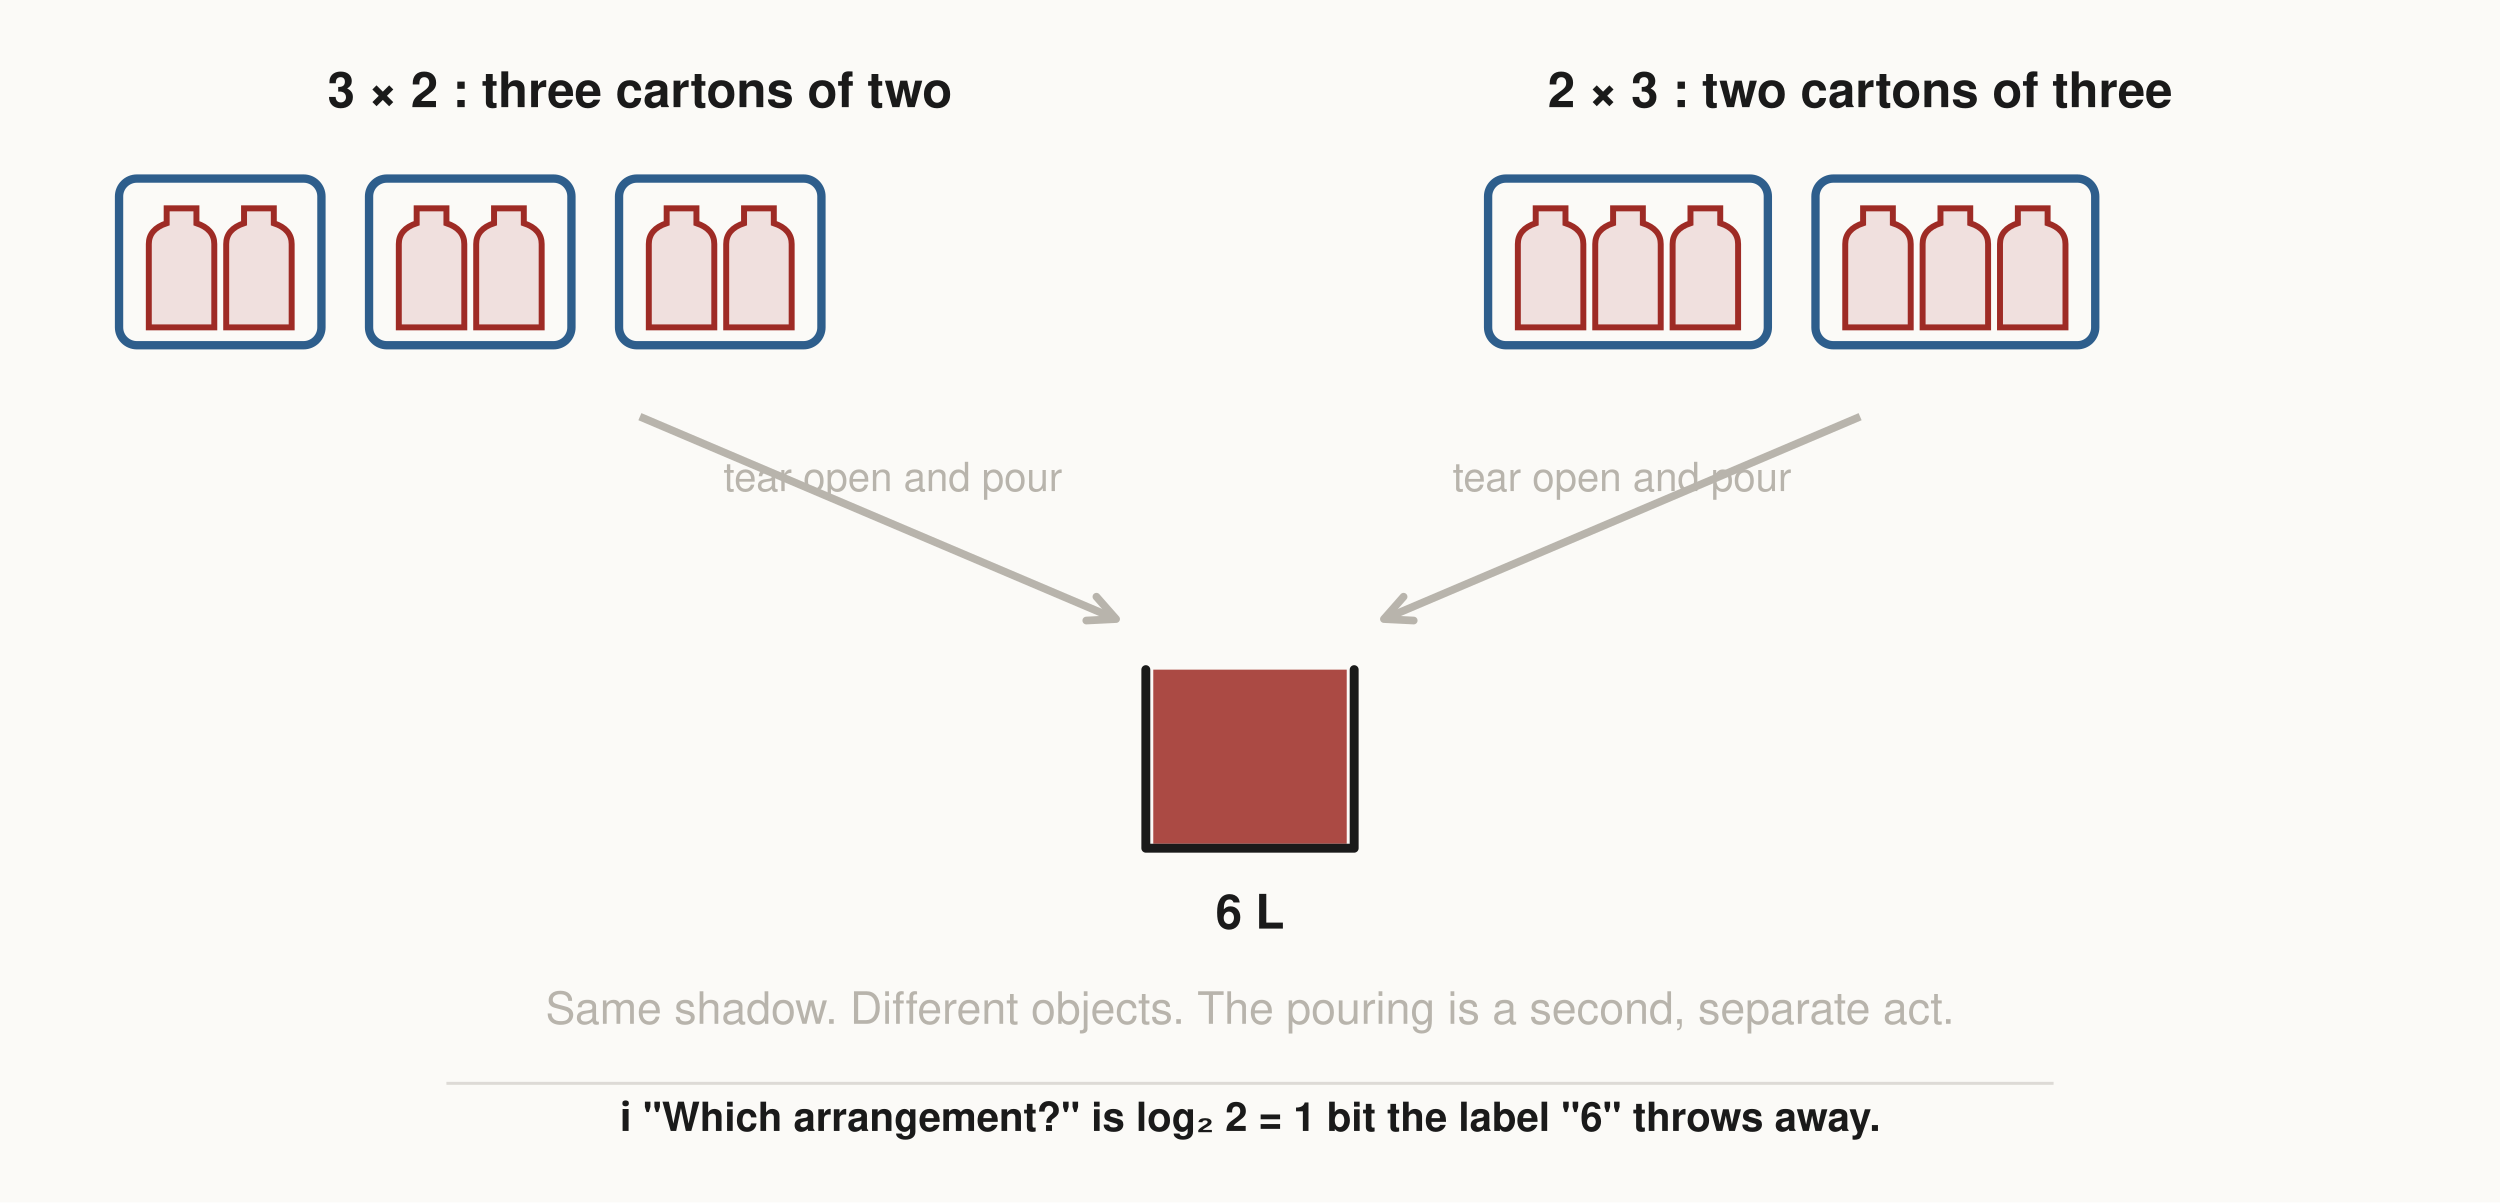
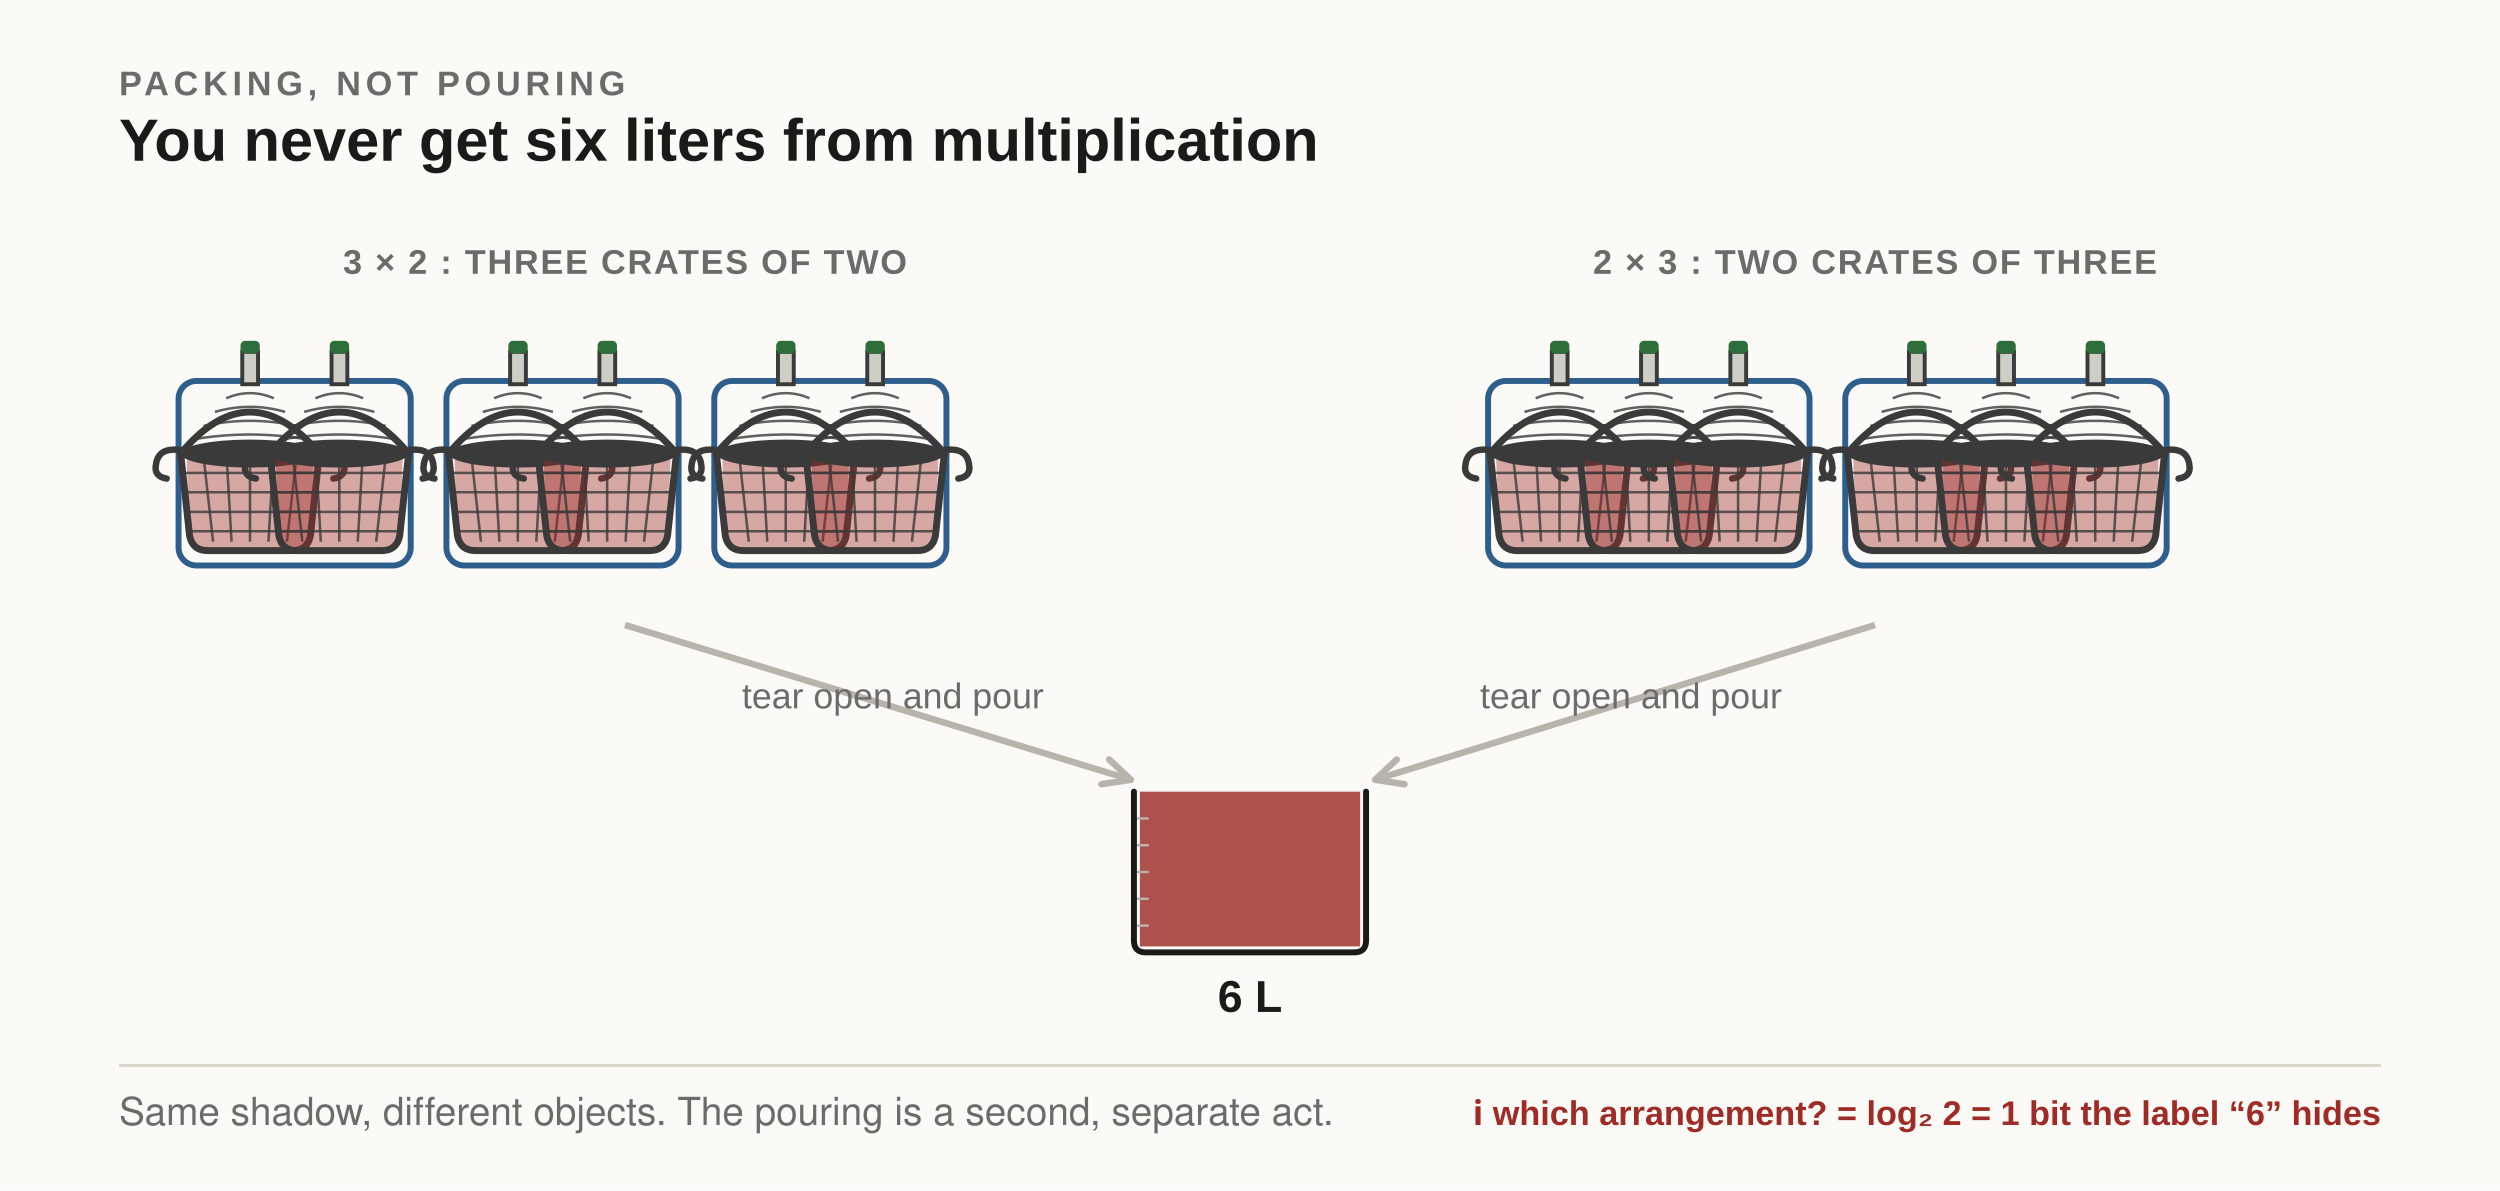
- <svg xmlns="http://www.w3.org/2000/svg" viewBox="0 0 840 404" font-family="'Helvetica Neue', 'Arial Narrow', Helvetica, Arial, sans-serif">
-   <rect width="840" height="404" fill="#FBFAF7" />
-   <text x="215" y="36" font-size="16.5" fill="#1A1A1A" text-anchor="middle" font-weight="bold" style="font-variant-numeric:tabular-nums">3 × 2 : three cartons of two</text>
-   <rect x="40" y="60" width="68.0" height="56.0" rx="6" fill="none" stroke="#2E5E8C" stroke-width="2.8" />
-   <path d="M 50.0 110.0 L 50.0 82.0 Q 50.0 77.0 56.0 75.0 L 56.0 70.0 L 66.0 70.0 L 66.0 75.0 Q 72.0 77.0 72.0 82.0 L 72.0 110.0 Z" fill="#F0E0DE" stroke="#9E2B25" stroke-width="2" />
-   <path d="M 76.0 110.0 L 76.0 82.0 Q 76.0 77.0 82.0 75.0 L 82.0 70.0 L 92.0 70.0 L 92.0 75.0 Q 98.0 77.0 98.0 82.0 L 98.0 110.0 Z" fill="#F0E0DE" stroke="#9E2B25" stroke-width="2" />
-   <rect x="124.0" y="60" width="68.0" height="56.0" rx="6" fill="none" stroke="#2E5E8C" stroke-width="2.8" />
-   <path d="M 134.0 110.0 L 134.0 82.0 Q 134.0 77.0 140.0 75.0 L 140.0 70.0 L 150.0 70.0 L 150.0 75.0 Q 156.0 77.0 156.0 82.0 L 156.0 110.0 Z" fill="#F0E0DE" stroke="#9E2B25" stroke-width="2" />
-   <path d="M 160.0 110.0 L 160.0 82.0 Q 160.0 77.0 166.0 75.0 L 166.0 70.0 L 176.0 70.0 L 176.0 75.0 Q 182.0 77.0 182.0 82.0 L 182.0 110.0 Z" fill="#F0E0DE" stroke="#9E2B25" stroke-width="2" />
-   <rect x="208.0" y="60" width="68.0" height="56.0" rx="6" fill="none" stroke="#2E5E8C" stroke-width="2.8" />
-   <path d="M 218.0 110.0 L 218.0 82.0 Q 218.0 77.0 224.0 75.0 L 224.0 70.0 L 234.0 70.0 L 234.0 75.0 Q 240.0 77.0 240.0 82.0 L 240.0 110.0 Z" fill="#F0E0DE" stroke="#9E2B25" stroke-width="2" />
-   <path d="M 244.0 110.0 L 244.0 82.0 Q 244.0 77.0 250.0 75.0 L 250.0 70.0 L 260.0 70.0 L 260.0 75.0 Q 266.0 77.0 266.0 82.0 L 266.0 110.0 Z" fill="#F0E0DE" stroke="#9E2B25" stroke-width="2" />
-   <text x="625" y="36" font-size="16.5" fill="#1A1A1A" text-anchor="middle" font-weight="bold" style="font-variant-numeric:tabular-nums">2 × 3 : two cartons of three</text>
-   <rect x="500" y="60" width="94.0" height="56.0" rx="6" fill="none" stroke="#2E5E8C" stroke-width="2.8" />
-   <path d="M 510.0 110.0 L 510.0 82.0 Q 510.0 77.0 516.0 75.0 L 516.0 70.0 L 526.0 70.0 L 526.0 75.0 Q 532.0 77.0 532.0 82.0 L 532.0 110.0 Z" fill="#F0E0DE" stroke="#9E2B25" stroke-width="2" />
-   <path d="M 536.0 110.0 L 536.0 82.0 Q 536.0 77.0 542.0 75.0 L 542.0 70.0 L 552.0 70.0 L 552.0 75.0 Q 558.0 77.0 558.0 82.0 L 558.0 110.0 Z" fill="#F0E0DE" stroke="#9E2B25" stroke-width="2" />
-   <path d="M 562.0 110.0 L 562.0 82.0 Q 562.0 77.0 568.0 75.0 L 568.0 70.0 L 578.0 70.0 L 578.0 75.0 Q 584.0 77.0 584.0 82.0 L 584.0 110.0 Z" fill="#F0E0DE" stroke="#9E2B25" stroke-width="2" />
-   <rect x="610.0" y="60" width="94.0" height="56.0" rx="6" fill="none" stroke="#2E5E8C" stroke-width="2.8" />
-   <path d="M 620.0 110.0 L 620.0 82.0 Q 620.0 77.0 626.0 75.0 L 626.0 70.0 L 636.0 70.0 L 636.0 75.0 Q 642.0 77.0 642.0 82.0 L 642.0 110.0 Z" fill="#F0E0DE" stroke="#9E2B25" stroke-width="2" />
-   <path d="M 646.0 110.0 L 646.0 82.0 Q 646.0 77.0 652.0 75.0 L 652.0 70.0 L 662.0 70.0 L 662.0 75.0 Q 668.0 77.0 668.0 82.0 L 668.0 110.0 Z" fill="#F0E0DE" stroke="#9E2B25" stroke-width="2" />
-   <path d="M 672.0 110.0 L 672.0 82.0 Q 672.0 77.0 678.0 75.0 L 678.0 70.0 L 688.0 70.0 L 688.0 75.0 Q 694.0 77.0 694.0 82.0 L 694.0 110.0 Z" fill="#F0E0DE" stroke="#9E2B25" stroke-width="2" />
-   <line x1="215" y1="140" x2="375" y2="208" stroke="#B8B4AC" stroke-width="2.6" />
-   <path d="M 375 208 L 365.0 208.5 M 375 208 L 368.4 200.5" stroke="#B8B4AC" stroke-width="2.6" fill="none" stroke-linecap="round" />
-   <line x1="625" y1="140" x2="465" y2="208" stroke="#B8B4AC" stroke-width="2.6" />
-   <path d="M 465 208 L 471.6 200.5 M 465 208 L 475.0 208.5" stroke="#B8B4AC" stroke-width="2.6" fill="none" stroke-linecap="round" />
-   <text x="300" y="165" font-size="13.5" fill="#B8B4AC" text-anchor="middle" font-weight="normal" style="font-variant-numeric:tabular-nums">tear open and pour</text>
-   <text x="545" y="165" font-size="13.5" fill="#B8B4AC" text-anchor="middle" font-weight="normal" style="font-variant-numeric:tabular-nums">tear open and pour</text>
-   <rect x="387.5" y="225" width="65" height="58.5" fill="#9E2B25" opacity="0.85" />
-   <path d="M 385 225 L 385 285 L 455 285 L 455 225" fill="none" stroke="#1A1A1A" stroke-width="3" stroke-linejoin="round" stroke-linecap="round" />
-   <text x="420" y="312" font-size="16" fill="#1A1A1A" text-anchor="middle" font-weight="bold" style="font-variant-numeric:tabular-nums">6 L</text>
-   <text x="420" y="344" font-size="15" fill="#B8B4AC" text-anchor="middle" font-weight="normal" style="font-variant-numeric:tabular-nums">Same shadow. Different objects. The pouring is a second, separate act.</text>
-   <line x1="150.0" y1="364" x2="690.0" y2="364" stroke="#B8B4AC" stroke-width="1" opacity="0.45" />
-   <text x="420" y="380" font-size="13.5" fill="#1A1A1A" text-anchor="middle" font-weight="bold" style="font-variant-numeric:tabular-nums">ℹ  "Which arrangement?" is log₂ 2 = 1 bit the label "6" throws away.</text>
+ <svg xmlns="http://www.w3.org/2000/svg" viewBox="0 0 840 400" font-family="'Helvetica Neue', 'Arial Narrow', Helvetica, Arial, sans-serif">
+   <rect width="840" height="400" fill="#FBFAF7" />
+   <text x="40" y="32" font-size="11.5" fill="#6B6B6B" text-anchor="start" font-weight="bold" font-family="'Helvetica Neue Condensed', 'Arial Narrow', 'Helvetica Neue', Arial, sans-serif" letter-spacing="1.6" style="font-variant-numeric:tabular-nums">PACKING, NOT POURING</text>
+   <text x="40" y="54" font-size="20" fill="#1A1A1A" text-anchor="start" font-weight="bold" font-family="'Helvetica Neue Condensed', 'Arial Narrow', 'Helvetica Neue', Arial, sans-serif" style="font-variant-numeric:tabular-nums">You never get six liters from multiplication</text>
+   <text x="210" y="92" font-size="11.5" fill="#6B6B6B" text-anchor="middle" font-weight="bold" font-family="'Helvetica Neue Condensed', 'Arial Narrow', 'Helvetica Neue', Arial, sans-serif" letter-spacing="0.6" style="font-variant-numeric:tabular-nums">3 × 2 : THREE CRATES OF TWO</text>
+   <rect x="60.0" y="128.0" width="78.0" height="62.0" rx="6" fill="none" stroke="#2E5E8C" stroke-width="2" />
+   <path d="M 62.7 154.4 L 63.7 181.0 Q 64.7 185.0 68.7 185.0 L 99.3 185.0 Q 103.3 185.0 104.3 181.0 L 105.3 154.4 Z" fill="#9E2B25" opacity="0.40" />
+   <path d="M 60.7 152.4 L 63.7 180.0 Q 64.7 185.0 69.7 185.0 L 98.3 185.0 Q 103.3 185.0 104.3 180.0 L 107.3 152.4 Z" fill="none" stroke="#3A3A3A" stroke-width="2.33" stroke-linejoin="round" />
+   <line x1="68.5" y1="154.4" x2="71.6" y2="182.0" stroke="#3A3A3A" stroke-width="0.85" opacity="0.8" />
+   <line x1="76.2" y1="154.4" x2="77.8" y2="182.0" stroke="#3A3A3A" stroke-width="0.85" opacity="0.8" />
+   <line x1="84.0" y1="154.4" x2="84.0" y2="182.0" stroke="#3A3A3A" stroke-width="0.85" opacity="0.8" />
+   <line x1="91.8" y1="154.4" x2="90.2" y2="182.0" stroke="#3A3A3A" stroke-width="0.85" opacity="0.8" />
+   <line x1="99.5" y1="154.4" x2="96.4" y2="182.0" stroke="#3A3A3A" stroke-width="0.85" opacity="0.8" />
+   <line x1="61.4" y1="158.9" x2="106.6" y2="158.9" stroke="#3A3A3A" stroke-width="0.85" opacity="0.8" />
+   <line x1="62.0" y1="165.4" x2="106.0" y2="165.4" stroke="#3A3A3A" stroke-width="0.85" opacity="0.8" />
+   <line x1="62.7" y1="172.0" x2="105.3" y2="172.0" stroke="#3A3A3A" stroke-width="0.85" opacity="0.8" />
+   <line x1="63.3" y1="178.5" x2="104.7" y2="178.5" stroke="#3A3A3A" stroke-width="0.85" opacity="0.8" />
+   <ellipse cx="84.0" cy="152.4" rx="23.3" ry="4.7" fill="#3A3A3A" />
+   <path d="M 61.7 151.4 q -8.5 -1.6 -9.3 4.7 q -0.8 4.0 3.6 4.7" fill="none" stroke="#3A3A3A" stroke-width="2.17" stroke-linecap="round" />
+   <path d="M 106.3 151.4 q 8.5 -1.6 9.3 4.7 q 0.8 4.0 -3.6 4.7" fill="none" stroke="#3A3A3A" stroke-width="2.17" stroke-linecap="round" />
+   <path d="M 60.7 152.4 Q 84.0 124.5 107.3 152.4" fill="none" stroke="#3A3A3A" stroke-width="2.33" />
+   <path d="M 64.5 147.7 Q 84.0 144.3 103.5 147.7" fill="none" stroke="#3A3A3A" stroke-width="0.85" opacity="0.8" />
+   <path d="M 68.4 143.1 Q 84.0 139.7 99.6 143.1" fill="none" stroke="#3A3A3A" stroke-width="0.85" opacity="0.8" />
+   <path d="M 72.2 138.4 Q 84.0 135.0 95.8 138.4" fill="none" stroke="#3A3A3A" stroke-width="0.85" opacity="0.8" />
+   <path d="M 76.0 133.8 Q 84.0 130.4 92.0 133.8" fill="none" stroke="#3A3A3A" stroke-width="0.85" opacity="0.8" />
+   <rect x="81.4" y="118.2" width="5.3" height="10.9" fill="#CFCEC6" stroke="#3A3A3A" stroke-width="1.32" />
+   <rect x="80.8" y="114.5" width="6.5" height="4.3" rx="1.6" fill="#2E6E3A" />
+   <path d="M 92.7 154.4 L 93.7 181.0 Q 94.7 185.0 98.7 185.0 L 129.3 185.0 Q 133.3 185.0 134.3 181.0 L 135.3 154.4 Z" fill="#9E2B25" opacity="0.40" />
+   <path d="M 90.7 152.4 L 93.7 180.0 Q 94.7 185.0 99.7 185.0 L 128.3 185.0 Q 133.3 185.0 134.3 180.0 L 137.3 152.4 Z" fill="none" stroke="#3A3A3A" stroke-width="2.33" stroke-linejoin="round" />
+   <line x1="98.5" y1="154.4" x2="101.6" y2="182.0" stroke="#3A3A3A" stroke-width="0.85" opacity="0.8" />
+   <line x1="106.2" y1="154.4" x2="107.8" y2="182.0" stroke="#3A3A3A" stroke-width="0.85" opacity="0.8" />
+   <line x1="114.0" y1="154.4" x2="114.0" y2="182.0" stroke="#3A3A3A" stroke-width="0.85" opacity="0.8" />
+   <line x1="121.8" y1="154.4" x2="120.2" y2="182.0" stroke="#3A3A3A" stroke-width="0.85" opacity="0.8" />
+   <line x1="129.5" y1="154.4" x2="126.4" y2="182.0" stroke="#3A3A3A" stroke-width="0.85" opacity="0.8" />
+   <line x1="91.4" y1="158.9" x2="136.6" y2="158.9" stroke="#3A3A3A" stroke-width="0.85" opacity="0.8" />
+   <line x1="92.0" y1="165.4" x2="136.0" y2="165.4" stroke="#3A3A3A" stroke-width="0.85" opacity="0.8" />
+   <line x1="92.7" y1="172.0" x2="135.3" y2="172.0" stroke="#3A3A3A" stroke-width="0.85" opacity="0.8" />
+   <line x1="93.3" y1="178.5" x2="134.7" y2="178.5" stroke="#3A3A3A" stroke-width="0.85" opacity="0.8" />
+   <ellipse cx="114.0" cy="152.4" rx="23.3" ry="4.7" fill="#3A3A3A" />
+   <path d="M 91.7 151.4 q -8.5 -1.6 -9.3 4.7 q -0.8 4.0 3.6 4.7" fill="none" stroke="#3A3A3A" stroke-width="2.17" stroke-linecap="round" />
+   <path d="M 136.3 151.4 q 8.5 -1.6 9.3 4.7 q 0.8 4.0 -3.6 4.7" fill="none" stroke="#3A3A3A" stroke-width="2.17" stroke-linecap="round" />
+   <path d="M 90.7 152.4 Q 114.0 124.5 137.3 152.4" fill="none" stroke="#3A3A3A" stroke-width="2.33" />
+   <path d="M 94.5 147.7 Q 114.0 144.3 133.5 147.7" fill="none" stroke="#3A3A3A" stroke-width="0.85" opacity="0.8" />
+   <path d="M 98.4 143.1 Q 114.0 139.7 129.6 143.1" fill="none" stroke="#3A3A3A" stroke-width="0.85" opacity="0.8" />
+   <path d="M 102.2 138.4 Q 114.0 135.0 125.8 138.4" fill="none" stroke="#3A3A3A" stroke-width="0.85" opacity="0.8" />
+   <path d="M 106.0 133.8 Q 114.0 130.4 122.0 133.8" fill="none" stroke="#3A3A3A" stroke-width="0.85" opacity="0.8" />
+   <rect x="111.4" y="118.2" width="5.3" height="10.9" fill="#CFCEC6" stroke="#3A3A3A" stroke-width="1.32" />
+   <rect x="110.8" y="114.5" width="6.5" height="4.3" rx="1.6" fill="#2E6E3A" />
+   <rect x="150.0" y="128.0" width="78.0" height="62.0" rx="6" fill="none" stroke="#2E5E8C" stroke-width="2" />
+   <path d="M 152.7 154.4 L 153.7 181.0 Q 154.7 185.0 158.7 185.0 L 189.3 185.0 Q 193.3 185.0 194.3 181.0 L 195.3 154.4 Z" fill="#9E2B25" opacity="0.40" />
+   <path d="M 150.7 152.4 L 153.7 180.0 Q 154.7 185.0 159.7 185.0 L 188.3 185.0 Q 193.3 185.0 194.3 180.0 L 197.3 152.4 Z" fill="none" stroke="#3A3A3A" stroke-width="2.33" stroke-linejoin="round" />
+   <line x1="158.5" y1="154.4" x2="161.6" y2="182.0" stroke="#3A3A3A" stroke-width="0.85" opacity="0.8" />
+   <line x1="166.2" y1="154.4" x2="167.8" y2="182.0" stroke="#3A3A3A" stroke-width="0.85" opacity="0.8" />
+   <line x1="174.0" y1="154.4" x2="174.0" y2="182.0" stroke="#3A3A3A" stroke-width="0.85" opacity="0.8" />
+   <line x1="181.8" y1="154.4" x2="180.2" y2="182.0" stroke="#3A3A3A" stroke-width="0.85" opacity="0.8" />
+   <line x1="189.5" y1="154.4" x2="186.4" y2="182.0" stroke="#3A3A3A" stroke-width="0.85" opacity="0.8" />
+   <line x1="151.4" y1="158.9" x2="196.6" y2="158.9" stroke="#3A3A3A" stroke-width="0.85" opacity="0.8" />
+   <line x1="152.0" y1="165.4" x2="196.0" y2="165.4" stroke="#3A3A3A" stroke-width="0.85" opacity="0.8" />
+   <line x1="152.7" y1="172.0" x2="195.3" y2="172.0" stroke="#3A3A3A" stroke-width="0.85" opacity="0.8" />
+   <line x1="153.3" y1="178.5" x2="194.7" y2="178.5" stroke="#3A3A3A" stroke-width="0.85" opacity="0.8" />
+   <ellipse cx="174.0" cy="152.4" rx="23.3" ry="4.7" fill="#3A3A3A" />
+   <path d="M 151.7 151.4 q -8.5 -1.6 -9.3 4.7 q -0.8 4.0 3.6 4.7" fill="none" stroke="#3A3A3A" stroke-width="2.17" stroke-linecap="round" />
+   <path d="M 196.3 151.4 q 8.5 -1.6 9.3 4.7 q 0.8 4.0 -3.6 4.7" fill="none" stroke="#3A3A3A" stroke-width="2.17" stroke-linecap="round" />
+   <path d="M 150.7 152.4 Q 174.0 124.5 197.3 152.4" fill="none" stroke="#3A3A3A" stroke-width="2.33" />
+   <path d="M 154.5 147.7 Q 174.0 144.3 193.5 147.7" fill="none" stroke="#3A3A3A" stroke-width="0.85" opacity="0.8" />
+   <path d="M 158.4 143.1 Q 174.0 139.7 189.6 143.1" fill="none" stroke="#3A3A3A" stroke-width="0.85" opacity="0.8" />
+   <path d="M 162.2 138.4 Q 174.0 135.0 185.8 138.4" fill="none" stroke="#3A3A3A" stroke-width="0.85" opacity="0.8" />
+   <path d="M 166.0 133.8 Q 174.0 130.4 182.0 133.8" fill="none" stroke="#3A3A3A" stroke-width="0.85" opacity="0.8" />
+   <rect x="171.4" y="118.2" width="5.3" height="10.9" fill="#CFCEC6" stroke="#3A3A3A" stroke-width="1.32" />
+   <rect x="170.8" y="114.5" width="6.5" height="4.3" rx="1.6" fill="#2E6E3A" />
+   <path d="M 182.7 154.4 L 183.7 181.0 Q 184.7 185.0 188.7 185.0 L 219.3 185.0 Q 223.3 185.0 224.3 181.0 L 225.3 154.4 Z" fill="#9E2B25" opacity="0.40" />
+   <path d="M 180.7 152.4 L 183.7 180.0 Q 184.7 185.0 189.7 185.0 L 218.3 185.0 Q 223.3 185.0 224.3 180.0 L 227.3 152.4 Z" fill="none" stroke="#3A3A3A" stroke-width="2.33" stroke-linejoin="round" />
+   <line x1="188.5" y1="154.4" x2="191.6" y2="182.0" stroke="#3A3A3A" stroke-width="0.85" opacity="0.8" />
+   <line x1="196.2" y1="154.4" x2="197.8" y2="182.0" stroke="#3A3A3A" stroke-width="0.85" opacity="0.8" />
+   <line x1="204.0" y1="154.4" x2="204.0" y2="182.0" stroke="#3A3A3A" stroke-width="0.85" opacity="0.8" />
+   <line x1="211.8" y1="154.4" x2="210.2" y2="182.0" stroke="#3A3A3A" stroke-width="0.85" opacity="0.8" />
+   <line x1="219.5" y1="154.4" x2="216.4" y2="182.0" stroke="#3A3A3A" stroke-width="0.85" opacity="0.8" />
+   <line x1="181.4" y1="158.9" x2="226.6" y2="158.9" stroke="#3A3A3A" stroke-width="0.85" opacity="0.8" />
+   <line x1="182.0" y1="165.4" x2="226.0" y2="165.4" stroke="#3A3A3A" stroke-width="0.85" opacity="0.8" />
+   <line x1="182.7" y1="172.0" x2="225.3" y2="172.0" stroke="#3A3A3A" stroke-width="0.85" opacity="0.8" />
+   <line x1="183.3" y1="178.5" x2="224.7" y2="178.5" stroke="#3A3A3A" stroke-width="0.85" opacity="0.8" />
+   <ellipse cx="204.0" cy="152.4" rx="23.3" ry="4.7" fill="#3A3A3A" />
+   <path d="M 181.7 151.4 q -8.5 -1.6 -9.3 4.7 q -0.8 4.0 3.6 4.7" fill="none" stroke="#3A3A3A" stroke-width="2.17" stroke-linecap="round" />
+   <path d="M 226.3 151.4 q 8.5 -1.6 9.3 4.7 q 0.8 4.0 -3.6 4.7" fill="none" stroke="#3A3A3A" stroke-width="2.17" stroke-linecap="round" />
+   <path d="M 180.7 152.4 Q 204.0 124.5 227.3 152.4" fill="none" stroke="#3A3A3A" stroke-width="2.33" />
+   <path d="M 184.5 147.7 Q 204.0 144.3 223.5 147.7" fill="none" stroke="#3A3A3A" stroke-width="0.85" opacity="0.8" />
+   <path d="M 188.4 143.1 Q 204.0 139.7 219.6 143.1" fill="none" stroke="#3A3A3A" stroke-width="0.85" opacity="0.8" />
+   <path d="M 192.2 138.4 Q 204.0 135.0 215.8 138.4" fill="none" stroke="#3A3A3A" stroke-width="0.85" opacity="0.8" />
+   <path d="M 196.0 133.8 Q 204.0 130.4 212.0 133.8" fill="none" stroke="#3A3A3A" stroke-width="0.85" opacity="0.8" />
+   <rect x="201.4" y="118.2" width="5.3" height="10.9" fill="#CFCEC6" stroke="#3A3A3A" stroke-width="1.32" />
+   <rect x="200.8" y="114.5" width="6.5" height="4.3" rx="1.6" fill="#2E6E3A" />
+   <rect x="240.0" y="128.0" width="78.0" height="62.0" rx="6" fill="none" stroke="#2E5E8C" stroke-width="2" />
+   <path d="M 242.7 154.4 L 243.7 181.0 Q 244.7 185.0 248.7 185.0 L 279.3 185.0 Q 283.3 185.0 284.3 181.0 L 285.3 154.4 Z" fill="#9E2B25" opacity="0.40" />
+   <path d="M 240.7 152.4 L 243.7 180.0 Q 244.7 185.0 249.7 185.0 L 278.3 185.0 Q 283.3 185.0 284.3 180.0 L 287.3 152.4 Z" fill="none" stroke="#3A3A3A" stroke-width="2.33" stroke-linejoin="round" />
+   <line x1="248.5" y1="154.4" x2="251.6" y2="182.0" stroke="#3A3A3A" stroke-width="0.85" opacity="0.8" />
+   <line x1="256.2" y1="154.4" x2="257.8" y2="182.0" stroke="#3A3A3A" stroke-width="0.85" opacity="0.8" />
+   <line x1="264.0" y1="154.4" x2="264.0" y2="182.0" stroke="#3A3A3A" stroke-width="0.85" opacity="0.8" />
+   <line x1="271.8" y1="154.4" x2="270.2" y2="182.0" stroke="#3A3A3A" stroke-width="0.85" opacity="0.8" />
+   <line x1="279.5" y1="154.4" x2="276.4" y2="182.0" stroke="#3A3A3A" stroke-width="0.85" opacity="0.8" />
+   <line x1="241.4" y1="158.9" x2="286.6" y2="158.9" stroke="#3A3A3A" stroke-width="0.85" opacity="0.8" />
+   <line x1="242.0" y1="165.4" x2="286.0" y2="165.4" stroke="#3A3A3A" stroke-width="0.85" opacity="0.8" />
+   <line x1="242.7" y1="172.0" x2="285.3" y2="172.0" stroke="#3A3A3A" stroke-width="0.85" opacity="0.8" />
+   <line x1="243.3" y1="178.5" x2="284.7" y2="178.5" stroke="#3A3A3A" stroke-width="0.85" opacity="0.8" />
+   <ellipse cx="264.0" cy="152.4" rx="23.3" ry="4.7" fill="#3A3A3A" />
+   <path d="M 241.7 151.4 q -8.5 -1.6 -9.3 4.7 q -0.8 4.0 3.6 4.7" fill="none" stroke="#3A3A3A" stroke-width="2.17" stroke-linecap="round" />
+   <path d="M 286.3 151.4 q 8.5 -1.6 9.3 4.7 q 0.8 4.0 -3.6 4.7" fill="none" stroke="#3A3A3A" stroke-width="2.17" stroke-linecap="round" />
+   <path d="M 240.7 152.4 Q 264.0 124.5 287.3 152.4" fill="none" stroke="#3A3A3A" stroke-width="2.33" />
+   <path d="M 244.5 147.7 Q 264.0 144.3 283.5 147.7" fill="none" stroke="#3A3A3A" stroke-width="0.85" opacity="0.8" />
+   <path d="M 248.4 143.1 Q 264.0 139.7 279.6 143.1" fill="none" stroke="#3A3A3A" stroke-width="0.85" opacity="0.8" />
+   <path d="M 252.2 138.4 Q 264.0 135.0 275.8 138.4" fill="none" stroke="#3A3A3A" stroke-width="0.85" opacity="0.8" />
+   <path d="M 256.0 133.8 Q 264.0 130.4 272.0 133.8" fill="none" stroke="#3A3A3A" stroke-width="0.85" opacity="0.8" />
+   <rect x="261.4" y="118.2" width="5.3" height="10.9" fill="#CFCEC6" stroke="#3A3A3A" stroke-width="1.32" />
+   <rect x="260.8" y="114.5" width="6.5" height="4.3" rx="1.6" fill="#2E6E3A" />
+   <path d="M 272.7 154.4 L 273.7 181.0 Q 274.7 185.0 278.7 185.0 L 309.3 185.0 Q 313.3 185.0 314.3 181.0 L 315.3 154.4 Z" fill="#9E2B25" opacity="0.40" />
+   <path d="M 270.7 152.4 L 273.7 180.0 Q 274.7 185.0 279.7 185.0 L 308.3 185.0 Q 313.3 185.0 314.3 180.0 L 317.3 152.4 Z" fill="none" stroke="#3A3A3A" stroke-width="2.33" stroke-linejoin="round" />
+   <line x1="278.5" y1="154.4" x2="281.6" y2="182.0" stroke="#3A3A3A" stroke-width="0.85" opacity="0.8" />
+   <line x1="286.2" y1="154.4" x2="287.8" y2="182.0" stroke="#3A3A3A" stroke-width="0.85" opacity="0.8" />
+   <line x1="294.0" y1="154.4" x2="294.0" y2="182.0" stroke="#3A3A3A" stroke-width="0.85" opacity="0.8" />
+   <line x1="301.8" y1="154.4" x2="300.2" y2="182.0" stroke="#3A3A3A" stroke-width="0.85" opacity="0.8" />
+   <line x1="309.5" y1="154.4" x2="306.4" y2="182.0" stroke="#3A3A3A" stroke-width="0.85" opacity="0.8" />
+   <line x1="271.4" y1="158.9" x2="316.6" y2="158.9" stroke="#3A3A3A" stroke-width="0.85" opacity="0.8" />
+   <line x1="272.0" y1="165.4" x2="316.0" y2="165.4" stroke="#3A3A3A" stroke-width="0.85" opacity="0.8" />
+   <line x1="272.7" y1="172.0" x2="315.3" y2="172.0" stroke="#3A3A3A" stroke-width="0.85" opacity="0.8" />
+   <line x1="273.3" y1="178.5" x2="314.7" y2="178.5" stroke="#3A3A3A" stroke-width="0.85" opacity="0.8" />
+   <ellipse cx="294.0" cy="152.4" rx="23.3" ry="4.7" fill="#3A3A3A" />
+   <path d="M 271.7 151.4 q -8.5 -1.6 -9.3 4.7 q -0.8 4.0 3.6 4.7" fill="none" stroke="#3A3A3A" stroke-width="2.17" stroke-linecap="round" />
+   <path d="M 316.3 151.4 q 8.5 -1.6 9.3 4.7 q 0.8 4.0 -3.6 4.7" fill="none" stroke="#3A3A3A" stroke-width="2.17" stroke-linecap="round" />
+   <path d="M 270.7 152.4 Q 294.0 124.5 317.3 152.4" fill="none" stroke="#3A3A3A" stroke-width="2.33" />
+   <path d="M 274.5 147.7 Q 294.0 144.3 313.5 147.7" fill="none" stroke="#3A3A3A" stroke-width="0.85" opacity="0.8" />
+   <path d="M 278.4 143.1 Q 294.0 139.7 309.6 143.1" fill="none" stroke="#3A3A3A" stroke-width="0.85" opacity="0.8" />
+   <path d="M 282.2 138.4 Q 294.0 135.0 305.8 138.4" fill="none" stroke="#3A3A3A" stroke-width="0.85" opacity="0.8" />
+   <path d="M 286.0 133.8 Q 294.0 130.4 302.0 133.8" fill="none" stroke="#3A3A3A" stroke-width="0.85" opacity="0.8" />
+   <rect x="291.4" y="118.2" width="5.3" height="10.9" fill="#CFCEC6" stroke="#3A3A3A" stroke-width="1.32" />
+   <rect x="290.8" y="114.5" width="6.5" height="4.3" rx="1.6" fill="#2E6E3A" />
+   <text x="630" y="92" font-size="11.5" fill="#6B6B6B" text-anchor="middle" font-weight="bold" font-family="'Helvetica Neue Condensed', 'Arial Narrow', 'Helvetica Neue', Arial, sans-serif" letter-spacing="0.6" style="font-variant-numeric:tabular-nums">2 × 3 : TWO CRATES OF THREE</text>
+   <rect x="500.0" y="128.0" width="108.0" height="62.0" rx="6" fill="none" stroke="#2E5E8C" stroke-width="2" />
+   <path d="M 502.7 154.4 L 503.7 181.0 Q 504.7 185.0 508.7 185.0 L 539.3 185.0 Q 543.3 185.0 544.3 181.0 L 545.3 154.4 Z" fill="#9E2B25" opacity="0.40" />
+   <path d="M 500.7 152.4 L 503.7 180.0 Q 504.7 185.0 509.7 185.0 L 538.3 185.0 Q 543.3 185.0 544.3 180.0 L 547.3 152.4 Z" fill="none" stroke="#3A3A3A" stroke-width="2.33" stroke-linejoin="round" />
+   <line x1="508.5" y1="154.4" x2="511.6" y2="182.0" stroke="#3A3A3A" stroke-width="0.85" opacity="0.8" />
+   <line x1="516.2" y1="154.4" x2="517.8" y2="182.0" stroke="#3A3A3A" stroke-width="0.85" opacity="0.8" />
+   <line x1="524.0" y1="154.4" x2="524.0" y2="182.0" stroke="#3A3A3A" stroke-width="0.85" opacity="0.8" />
+   <line x1="531.8" y1="154.4" x2="530.2" y2="182.0" stroke="#3A3A3A" stroke-width="0.85" opacity="0.8" />
+   <line x1="539.5" y1="154.4" x2="536.4" y2="182.0" stroke="#3A3A3A" stroke-width="0.85" opacity="0.8" />
+   <line x1="501.4" y1="158.9" x2="546.6" y2="158.9" stroke="#3A3A3A" stroke-width="0.85" opacity="0.8" />
+   <line x1="502.0" y1="165.4" x2="546.0" y2="165.4" stroke="#3A3A3A" stroke-width="0.85" opacity="0.8" />
+   <line x1="502.7" y1="172.0" x2="545.3" y2="172.0" stroke="#3A3A3A" stroke-width="0.85" opacity="0.8" />
+   <line x1="503.3" y1="178.5" x2="544.7" y2="178.5" stroke="#3A3A3A" stroke-width="0.85" opacity="0.8" />
+   <ellipse cx="524.0" cy="152.4" rx="23.3" ry="4.7" fill="#3A3A3A" />
+   <path d="M 501.7 151.4 q -8.5 -1.6 -9.3 4.7 q -0.8 4.0 3.6 4.7" fill="none" stroke="#3A3A3A" stroke-width="2.17" stroke-linecap="round" />
+   <path d="M 546.3 151.4 q 8.5 -1.6 9.3 4.7 q 0.8 4.0 -3.6 4.7" fill="none" stroke="#3A3A3A" stroke-width="2.17" stroke-linecap="round" />
+   <path d="M 500.7 152.4 Q 524.0 124.5 547.3 152.4" fill="none" stroke="#3A3A3A" stroke-width="2.33" />
+   <path d="M 504.5 147.7 Q 524.0 144.3 543.5 147.7" fill="none" stroke="#3A3A3A" stroke-width="0.85" opacity="0.8" />
+   <path d="M 508.4 143.1 Q 524.0 139.7 539.6 143.1" fill="none" stroke="#3A3A3A" stroke-width="0.85" opacity="0.8" />
+   <path d="M 512.2 138.4 Q 524.0 135.0 535.8 138.4" fill="none" stroke="#3A3A3A" stroke-width="0.85" opacity="0.8" />
+   <path d="M 516.0 133.8 Q 524.0 130.4 532.0 133.8" fill="none" stroke="#3A3A3A" stroke-width="0.85" opacity="0.8" />
+   <rect x="521.4" y="118.2" width="5.3" height="10.9" fill="#CFCEC6" stroke="#3A3A3A" stroke-width="1.32" />
+   <rect x="520.8" y="114.5" width="6.5" height="4.3" rx="1.6" fill="#2E6E3A" />
+   <path d="M 532.7 154.4 L 533.7 181.0 Q 534.7 185.0 538.7 185.0 L 569.3 185.0 Q 573.3 185.0 574.3 181.0 L 575.3 154.4 Z" fill="#9E2B25" opacity="0.40" />
+   <path d="M 530.7 152.4 L 533.7 180.0 Q 534.7 185.0 539.7 185.0 L 568.3 185.0 Q 573.3 185.0 574.3 180.0 L 577.3 152.4 Z" fill="none" stroke="#3A3A3A" stroke-width="2.33" stroke-linejoin="round" />
+   <line x1="538.5" y1="154.4" x2="541.6" y2="182.0" stroke="#3A3A3A" stroke-width="0.85" opacity="0.8" />
+   <line x1="546.2" y1="154.4" x2="547.8" y2="182.0" stroke="#3A3A3A" stroke-width="0.85" opacity="0.8" />
+   <line x1="554.0" y1="154.4" x2="554.0" y2="182.0" stroke="#3A3A3A" stroke-width="0.85" opacity="0.8" />
+   <line x1="561.8" y1="154.4" x2="560.2" y2="182.0" stroke="#3A3A3A" stroke-width="0.85" opacity="0.8" />
+   <line x1="569.5" y1="154.4" x2="566.4" y2="182.0" stroke="#3A3A3A" stroke-width="0.85" opacity="0.8" />
+   <line x1="531.4" y1="158.9" x2="576.6" y2="158.9" stroke="#3A3A3A" stroke-width="0.85" opacity="0.8" />
+   <line x1="532.0" y1="165.4" x2="576.0" y2="165.4" stroke="#3A3A3A" stroke-width="0.85" opacity="0.8" />
+   <line x1="532.7" y1="172.0" x2="575.3" y2="172.0" stroke="#3A3A3A" stroke-width="0.85" opacity="0.8" />
+   <line x1="533.3" y1="178.5" x2="574.7" y2="178.5" stroke="#3A3A3A" stroke-width="0.85" opacity="0.8" />
+   <ellipse cx="554.0" cy="152.4" rx="23.3" ry="4.7" fill="#3A3A3A" />
+   <path d="M 531.7 151.4 q -8.5 -1.6 -9.3 4.7 q -0.8 4.0 3.6 4.7" fill="none" stroke="#3A3A3A" stroke-width="2.17" stroke-linecap="round" />
+   <path d="M 576.3 151.4 q 8.5 -1.6 9.3 4.7 q 0.8 4.0 -3.6 4.7" fill="none" stroke="#3A3A3A" stroke-width="2.17" stroke-linecap="round" />
+   <path d="M 530.7 152.4 Q 554.0 124.5 577.3 152.4" fill="none" stroke="#3A3A3A" stroke-width="2.33" />
+   <path d="M 534.5 147.7 Q 554.0 144.3 573.5 147.7" fill="none" stroke="#3A3A3A" stroke-width="0.85" opacity="0.8" />
+   <path d="M 538.4 143.1 Q 554.0 139.7 569.6 143.1" fill="none" stroke="#3A3A3A" stroke-width="0.85" opacity="0.8" />
+   <path d="M 542.2 138.4 Q 554.0 135.0 565.8 138.4" fill="none" stroke="#3A3A3A" stroke-width="0.85" opacity="0.8" />
+   <path d="M 546.0 133.8 Q 554.0 130.4 562.0 133.8" fill="none" stroke="#3A3A3A" stroke-width="0.85" opacity="0.8" />
+   <rect x="551.4" y="118.2" width="5.3" height="10.9" fill="#CFCEC6" stroke="#3A3A3A" stroke-width="1.32" />
+   <rect x="550.8" y="114.5" width="6.5" height="4.3" rx="1.6" fill="#2E6E3A" />
+   <path d="M 562.7 154.4 L 563.7 181.0 Q 564.7 185.0 568.7 185.0 L 599.3 185.0 Q 603.3 185.0 604.3 181.0 L 605.3 154.4 Z" fill="#9E2B25" opacity="0.40" />
+   <path d="M 560.7 152.4 L 563.7 180.0 Q 564.7 185.0 569.7 185.0 L 598.3 185.0 Q 603.3 185.0 604.3 180.0 L 607.3 152.4 Z" fill="none" stroke="#3A3A3A" stroke-width="2.33" stroke-linejoin="round" />
+   <line x1="568.5" y1="154.4" x2="571.6" y2="182.0" stroke="#3A3A3A" stroke-width="0.85" opacity="0.8" />
+   <line x1="576.2" y1="154.4" x2="577.8" y2="182.0" stroke="#3A3A3A" stroke-width="0.85" opacity="0.8" />
+   <line x1="584.0" y1="154.4" x2="584.0" y2="182.0" stroke="#3A3A3A" stroke-width="0.85" opacity="0.8" />
+   <line x1="591.8" y1="154.4" x2="590.2" y2="182.0" stroke="#3A3A3A" stroke-width="0.85" opacity="0.8" />
+   <line x1="599.5" y1="154.4" x2="596.4" y2="182.0" stroke="#3A3A3A" stroke-width="0.85" opacity="0.8" />
+   <line x1="561.4" y1="158.9" x2="606.6" y2="158.9" stroke="#3A3A3A" stroke-width="0.85" opacity="0.8" />
+   <line x1="562.0" y1="165.4" x2="606.0" y2="165.4" stroke="#3A3A3A" stroke-width="0.85" opacity="0.8" />
+   <line x1="562.7" y1="172.0" x2="605.3" y2="172.0" stroke="#3A3A3A" stroke-width="0.85" opacity="0.8" />
+   <line x1="563.3" y1="178.5" x2="604.7" y2="178.5" stroke="#3A3A3A" stroke-width="0.85" opacity="0.8" />
+   <ellipse cx="584.0" cy="152.4" rx="23.3" ry="4.7" fill="#3A3A3A" />
+   <path d="M 561.7 151.4 q -8.5 -1.6 -9.3 4.7 q -0.8 4.0 3.6 4.7" fill="none" stroke="#3A3A3A" stroke-width="2.17" stroke-linecap="round" />
+   <path d="M 606.3 151.4 q 8.5 -1.6 9.3 4.7 q 0.8 4.0 -3.6 4.7" fill="none" stroke="#3A3A3A" stroke-width="2.17" stroke-linecap="round" />
+   <path d="M 560.7 152.4 Q 584.0 124.5 607.3 152.4" fill="none" stroke="#3A3A3A" stroke-width="2.33" />
+   <path d="M 564.5 147.7 Q 584.0 144.3 603.5 147.7" fill="none" stroke="#3A3A3A" stroke-width="0.85" opacity="0.8" />
+   <path d="M 568.4 143.1 Q 584.0 139.7 599.6 143.1" fill="none" stroke="#3A3A3A" stroke-width="0.85" opacity="0.8" />
+   <path d="M 572.2 138.4 Q 584.0 135.0 595.8 138.4" fill="none" stroke="#3A3A3A" stroke-width="0.85" opacity="0.8" />
+   <path d="M 576.0 133.8 Q 584.0 130.4 592.0 133.8" fill="none" stroke="#3A3A3A" stroke-width="0.85" opacity="0.8" />
+   <rect x="581.4" y="118.2" width="5.3" height="10.9" fill="#CFCEC6" stroke="#3A3A3A" stroke-width="1.32" />
+   <rect x="580.8" y="114.5" width="6.5" height="4.3" rx="1.6" fill="#2E6E3A" />
+   <rect x="620.0" y="128.0" width="108.0" height="62.0" rx="6" fill="none" stroke="#2E5E8C" stroke-width="2" />
+   <path d="M 622.7 154.4 L 623.7 181.0 Q 624.7 185.0 628.7 185.0 L 659.3 185.0 Q 663.3 185.0 664.3 181.0 L 665.3 154.4 Z" fill="#9E2B25" opacity="0.40" />
+   <path d="M 620.7 152.4 L 623.7 180.0 Q 624.7 185.0 629.7 185.0 L 658.3 185.0 Q 663.3 185.0 664.3 180.0 L 667.3 152.4 Z" fill="none" stroke="#3A3A3A" stroke-width="2.33" stroke-linejoin="round" />
+   <line x1="628.5" y1="154.4" x2="631.6" y2="182.0" stroke="#3A3A3A" stroke-width="0.85" opacity="0.8" />
+   <line x1="636.2" y1="154.4" x2="637.8" y2="182.0" stroke="#3A3A3A" stroke-width="0.85" opacity="0.8" />
+   <line x1="644.0" y1="154.4" x2="644.0" y2="182.0" stroke="#3A3A3A" stroke-width="0.85" opacity="0.8" />
+   <line x1="651.8" y1="154.4" x2="650.2" y2="182.0" stroke="#3A3A3A" stroke-width="0.85" opacity="0.8" />
+   <line x1="659.5" y1="154.4" x2="656.4" y2="182.0" stroke="#3A3A3A" stroke-width="0.85" opacity="0.8" />
+   <line x1="621.4" y1="158.9" x2="666.6" y2="158.9" stroke="#3A3A3A" stroke-width="0.85" opacity="0.8" />
+   <line x1="622.0" y1="165.4" x2="666.0" y2="165.4" stroke="#3A3A3A" stroke-width="0.85" opacity="0.8" />
+   <line x1="622.7" y1="172.0" x2="665.3" y2="172.0" stroke="#3A3A3A" stroke-width="0.85" opacity="0.8" />
+   <line x1="623.3" y1="178.5" x2="664.7" y2="178.5" stroke="#3A3A3A" stroke-width="0.85" opacity="0.8" />
+   <ellipse cx="644.0" cy="152.4" rx="23.3" ry="4.7" fill="#3A3A3A" />
+   <path d="M 621.7 151.4 q -8.5 -1.6 -9.3 4.7 q -0.8 4.0 3.6 4.7" fill="none" stroke="#3A3A3A" stroke-width="2.17" stroke-linecap="round" />
+   <path d="M 666.3 151.4 q 8.5 -1.6 9.3 4.7 q 0.8 4.0 -3.6 4.7" fill="none" stroke="#3A3A3A" stroke-width="2.17" stroke-linecap="round" />
+   <path d="M 620.7 152.4 Q 644.0 124.5 667.3 152.4" fill="none" stroke="#3A3A3A" stroke-width="2.33" />
+   <path d="M 624.5 147.7 Q 644.0 144.3 663.5 147.7" fill="none" stroke="#3A3A3A" stroke-width="0.85" opacity="0.8" />
+   <path d="M 628.4 143.1 Q 644.0 139.7 659.6 143.1" fill="none" stroke="#3A3A3A" stroke-width="0.85" opacity="0.8" />
+   <path d="M 632.2 138.4 Q 644.0 135.0 655.8 138.4" fill="none" stroke="#3A3A3A" stroke-width="0.85" opacity="0.8" />
+   <path d="M 636.0 133.8 Q 644.0 130.4 652.0 133.8" fill="none" stroke="#3A3A3A" stroke-width="0.85" opacity="0.8" />
+   <rect x="641.4" y="118.2" width="5.3" height="10.9" fill="#CFCEC6" stroke="#3A3A3A" stroke-width="1.32" />
+   <rect x="640.8" y="114.5" width="6.5" height="4.3" rx="1.6" fill="#2E6E3A" />
+   <path d="M 652.7 154.4 L 653.7 181.0 Q 654.7 185.0 658.7 185.0 L 689.3 185.0 Q 693.3 185.0 694.3 181.0 L 695.3 154.4 Z" fill="#9E2B25" opacity="0.40" />
+   <path d="M 650.7 152.4 L 653.7 180.0 Q 654.7 185.0 659.7 185.0 L 688.3 185.0 Q 693.3 185.0 694.3 180.0 L 697.3 152.4 Z" fill="none" stroke="#3A3A3A" stroke-width="2.33" stroke-linejoin="round" />
+   <line x1="658.5" y1="154.4" x2="661.6" y2="182.0" stroke="#3A3A3A" stroke-width="0.85" opacity="0.8" />
+   <line x1="666.2" y1="154.4" x2="667.8" y2="182.0" stroke="#3A3A3A" stroke-width="0.85" opacity="0.8" />
+   <line x1="674.0" y1="154.4" x2="674.0" y2="182.0" stroke="#3A3A3A" stroke-width="0.85" opacity="0.8" />
+   <line x1="681.8" y1="154.4" x2="680.2" y2="182.0" stroke="#3A3A3A" stroke-width="0.85" opacity="0.8" />
+   <line x1="689.5" y1="154.4" x2="686.4" y2="182.0" stroke="#3A3A3A" stroke-width="0.85" opacity="0.8" />
+   <line x1="651.4" y1="158.9" x2="696.6" y2="158.9" stroke="#3A3A3A" stroke-width="0.85" opacity="0.8" />
+   <line x1="652.0" y1="165.4" x2="696.0" y2="165.4" stroke="#3A3A3A" stroke-width="0.85" opacity="0.8" />
+   <line x1="652.7" y1="172.0" x2="695.3" y2="172.0" stroke="#3A3A3A" stroke-width="0.85" opacity="0.8" />
+   <line x1="653.3" y1="178.5" x2="694.7" y2="178.5" stroke="#3A3A3A" stroke-width="0.85" opacity="0.8" />
+   <ellipse cx="674.0" cy="152.4" rx="23.3" ry="4.7" fill="#3A3A3A" />
+   <path d="M 651.7 151.4 q -8.5 -1.6 -9.3 4.7 q -0.8 4.0 3.6 4.7" fill="none" stroke="#3A3A3A" stroke-width="2.17" stroke-linecap="round" />
+   <path d="M 696.3 151.4 q 8.5 -1.6 9.3 4.7 q 0.8 4.0 -3.6 4.7" fill="none" stroke="#3A3A3A" stroke-width="2.17" stroke-linecap="round" />
+   <path d="M 650.7 152.4 Q 674.0 124.5 697.3 152.4" fill="none" stroke="#3A3A3A" stroke-width="2.33" />
+   <path d="M 654.5 147.7 Q 674.0 144.3 693.5 147.7" fill="none" stroke="#3A3A3A" stroke-width="0.85" opacity="0.8" />
+   <path d="M 658.4 143.1 Q 674.0 139.7 689.6 143.1" fill="none" stroke="#3A3A3A" stroke-width="0.85" opacity="0.8" />
+   <path d="M 662.2 138.4 Q 674.0 135.0 685.8 138.4" fill="none" stroke="#3A3A3A" stroke-width="0.85" opacity="0.8" />
+   <path d="M 666.0 133.8 Q 674.0 130.4 682.0 133.8" fill="none" stroke="#3A3A3A" stroke-width="0.85" opacity="0.8" />
+   <rect x="671.4" y="118.2" width="5.3" height="10.9" fill="#CFCEC6" stroke="#3A3A3A" stroke-width="1.32" />
+   <rect x="670.8" y="114.5" width="6.5" height="4.3" rx="1.6" fill="#2E6E3A" />
+   <path d="M 682.7 154.4 L 683.7 181.0 Q 684.7 185.0 688.7 185.0 L 719.3 185.0 Q 723.3 185.0 724.3 181.0 L 725.3 154.4 Z" fill="#9E2B25" opacity="0.40" />
+   <path d="M 680.7 152.4 L 683.7 180.0 Q 684.7 185.0 689.7 185.0 L 718.3 185.0 Q 723.3 185.0 724.3 180.0 L 727.3 152.4 Z" fill="none" stroke="#3A3A3A" stroke-width="2.33" stroke-linejoin="round" />
+   <line x1="688.5" y1="154.4" x2="691.6" y2="182.0" stroke="#3A3A3A" stroke-width="0.85" opacity="0.8" />
+   <line x1="696.2" y1="154.4" x2="697.8" y2="182.0" stroke="#3A3A3A" stroke-width="0.85" opacity="0.8" />
+   <line x1="704.0" y1="154.4" x2="704.0" y2="182.0" stroke="#3A3A3A" stroke-width="0.85" opacity="0.8" />
+   <line x1="711.8" y1="154.4" x2="710.2" y2="182.0" stroke="#3A3A3A" stroke-width="0.85" opacity="0.8" />
+   <line x1="719.5" y1="154.4" x2="716.4" y2="182.0" stroke="#3A3A3A" stroke-width="0.85" opacity="0.8" />
+   <line x1="681.4" y1="158.9" x2="726.6" y2="158.9" stroke="#3A3A3A" stroke-width="0.85" opacity="0.8" />
+   <line x1="682.0" y1="165.4" x2="726.0" y2="165.4" stroke="#3A3A3A" stroke-width="0.85" opacity="0.8" />
+   <line x1="682.7" y1="172.0" x2="725.3" y2="172.0" stroke="#3A3A3A" stroke-width="0.85" opacity="0.8" />
+   <line x1="683.3" y1="178.5" x2="724.7" y2="178.5" stroke="#3A3A3A" stroke-width="0.85" opacity="0.8" />
+   <ellipse cx="704.0" cy="152.4" rx="23.3" ry="4.7" fill="#3A3A3A" />
+   <path d="M 681.7 151.4 q -8.5 -1.6 -9.3 4.7 q -0.8 4.0 3.6 4.7" fill="none" stroke="#3A3A3A" stroke-width="2.17" stroke-linecap="round" />
+   <path d="M 726.3 151.4 q 8.5 -1.6 9.3 4.7 q 0.8 4.0 -3.6 4.7" fill="none" stroke="#3A3A3A" stroke-width="2.17" stroke-linecap="round" />
+   <path d="M 680.7 152.4 Q 704.0 124.5 727.3 152.4" fill="none" stroke="#3A3A3A" stroke-width="2.33" />
+   <path d="M 684.5 147.7 Q 704.0 144.3 723.5 147.7" fill="none" stroke="#3A3A3A" stroke-width="0.85" opacity="0.8" />
+   <path d="M 688.4 143.1 Q 704.0 139.7 719.6 143.1" fill="none" stroke="#3A3A3A" stroke-width="0.85" opacity="0.8" />
+   <path d="M 692.2 138.4 Q 704.0 135.0 715.8 138.4" fill="none" stroke="#3A3A3A" stroke-width="0.85" opacity="0.8" />
+   <path d="M 696.0 133.8 Q 704.0 130.4 712.0 133.8" fill="none" stroke="#3A3A3A" stroke-width="0.85" opacity="0.8" />
+   <rect x="701.4" y="118.2" width="5.3" height="10.9" fill="#CFCEC6" stroke="#3A3A3A" stroke-width="1.32" />
+   <rect x="700.8" y="114.5" width="6.5" height="4.3" rx="1.6" fill="#2E6E3A" />
+   <line x1="210" y1="210" x2="380" y2="262" stroke="#B8B4AC" stroke-width="2.2" />
+   <path d="M 380 262 L 370.1 263.5 M 380 262 L 372.7 255.2" stroke="#B8B4AC" stroke-width="2.2" fill="none" stroke-linecap="round" />
+   <line x1="630" y1="210" x2="462" y2="262" stroke="#B8B4AC" stroke-width="2.2" />
+   <path d="M 462 262 L 469.3 255.2 M 462 262 L 471.9 263.5" stroke="#B8B4AC" stroke-width="2.2" fill="none" stroke-linecap="round" />
+   <text x="300" y="238" font-size="12" fill="#6B6B6B" text-anchor="middle" font-weight="normal" font-family="'Helvetica Neue Condensed', 'Arial Narrow', 'Helvetica Neue', Arial, sans-serif" style="font-variant-numeric:tabular-nums">tear open and pour</text>
+   <text x="548" y="238" font-size="12" fill="#6B6B6B" text-anchor="middle" font-weight="normal" font-family="'Helvetica Neue Condensed', 'Arial Narrow', 'Helvetica Neue', Arial, sans-serif" style="font-variant-numeric:tabular-nums">tear open and pour</text>
+   <rect x="383.0" y="266.0" width="74" height="52.0" fill="#9E2B25" opacity="0.82" />
+   <line x1="381.0" y1="311.0" x2="386.0" y2="311.0" stroke="#B8B4AC" stroke-width="0.8" />
+   <line x1="381.0" y1="302.0" x2="386.0" y2="302.0" stroke="#B8B4AC" stroke-width="0.8" />
+   <line x1="381.0" y1="293.0" x2="386.0" y2="293.0" stroke="#B8B4AC" stroke-width="0.8" />
+   <line x1="381.0" y1="284.0" x2="386.0" y2="284.0" stroke="#B8B4AC" stroke-width="0.8" />
+   <line x1="381.0" y1="275.0" x2="386.0" y2="275.0" stroke="#B8B4AC" stroke-width="0.8" />
+   <path d="M 381.0 266.0 L 381.0 316 Q 381.0 320 385.0 320 L 455.0 320 Q 459.0 320 459.0 316 L 459.0 266.0" fill="none" stroke="#1A1A1A" stroke-width="2" stroke-linejoin="round" stroke-linecap="round" />
+   <text x="420" y="340" font-size="15" fill="#1A1A1A" text-anchor="middle" font-weight="bold" font-family="'Helvetica Neue Condensed', 'Arial Narrow', 'Helvetica Neue', Arial, sans-serif" style="font-variant-numeric:tabular-nums">6 L</text>
+   <line x1="40" y1="358" x2="800" y2="358" stroke="#DAD6CC" stroke-width="1" />
+   <text x="40" y="378" font-size="13" fill="#6B6B6B" text-anchor="start" font-weight="normal" style="font-variant-numeric:tabular-nums">Same shadow, different objects. The pouring is a second, separate act.</text>
+   <text x="800" y="378" font-size="11.5" fill="#9E2B25" text-anchor="end" font-weight="bold" font-family="'Helvetica Neue Condensed', 'Arial Narrow', 'Helvetica Neue', Arial, sans-serif" style="font-variant-numeric:tabular-nums">ℹ  which arrangement? = log₂ 2 = 1 bit the label “6” hides</text>
</svg>
